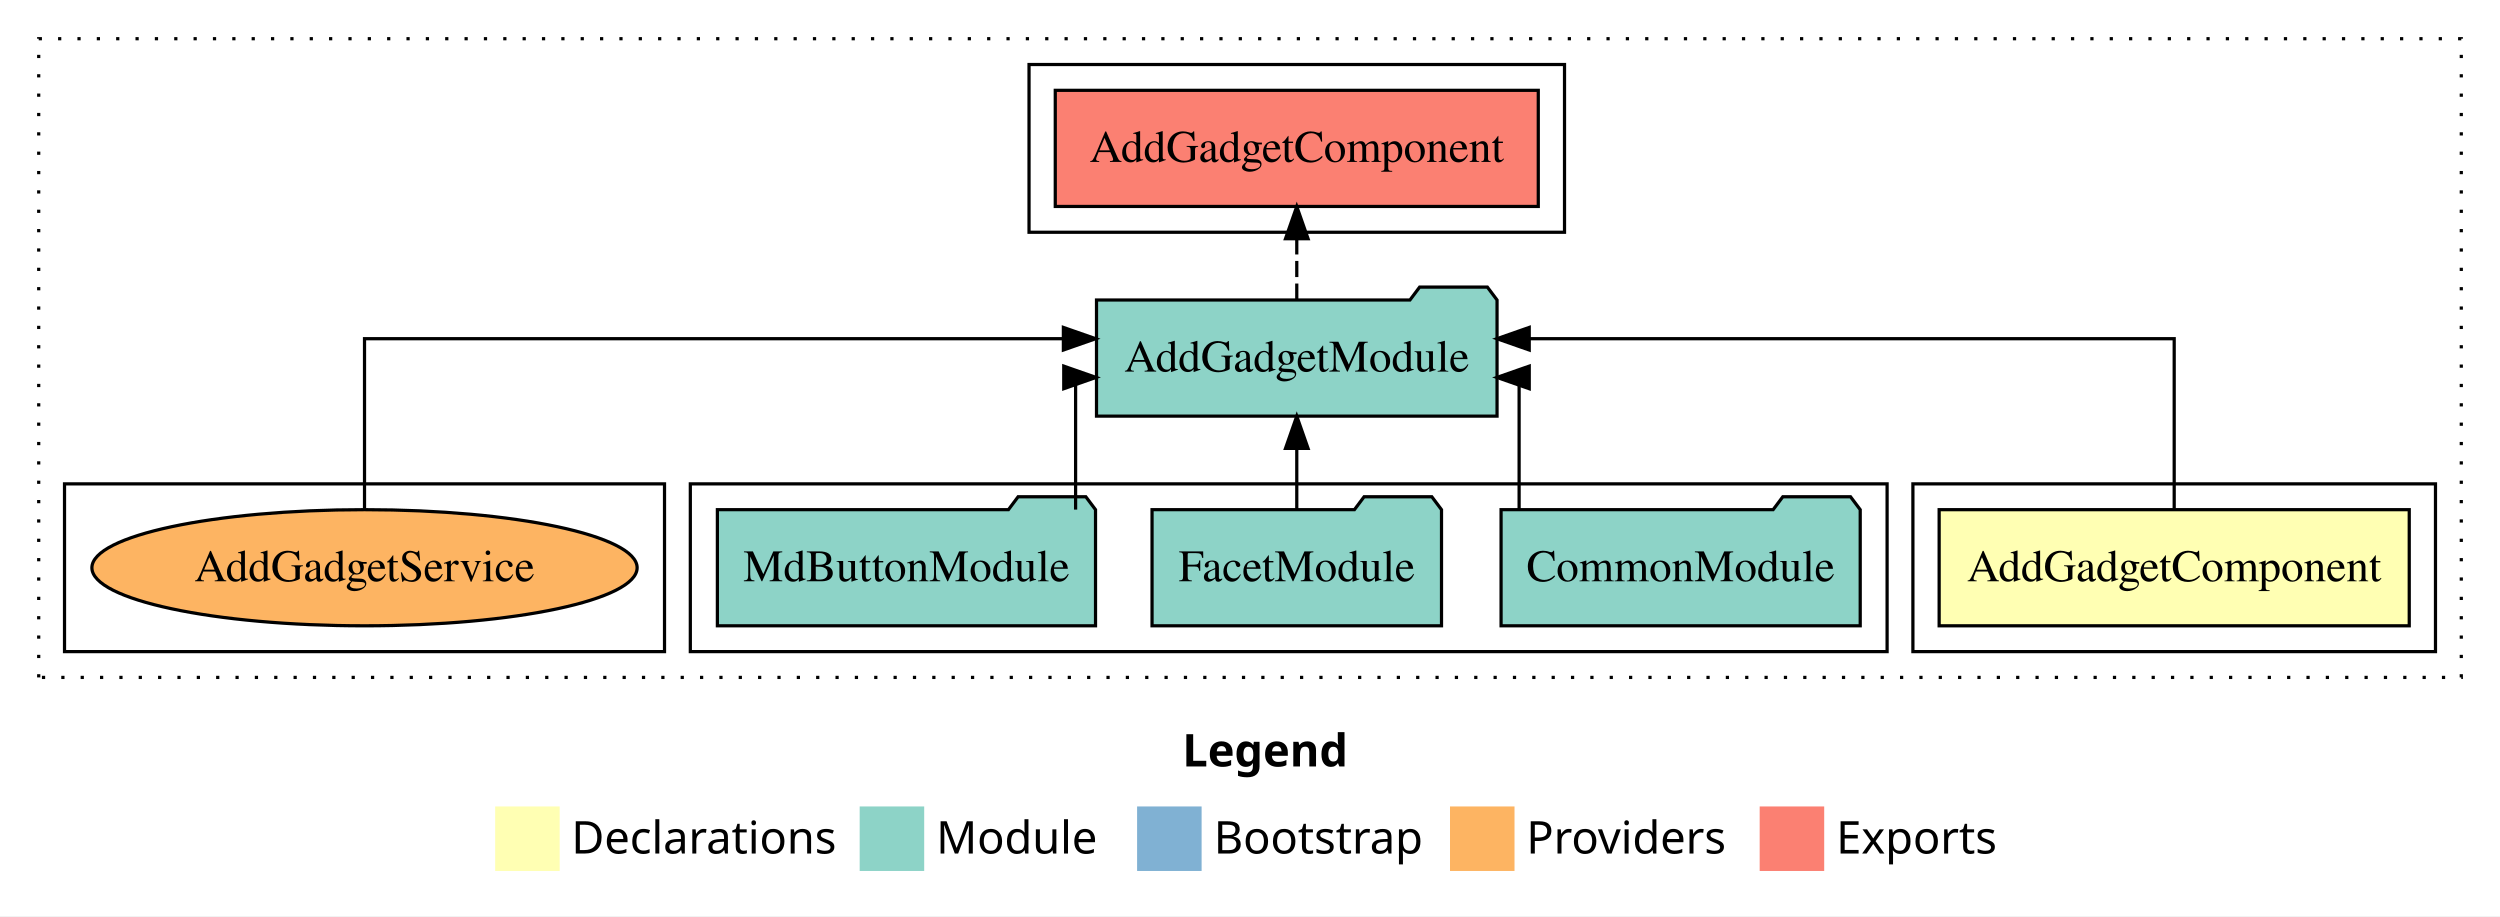
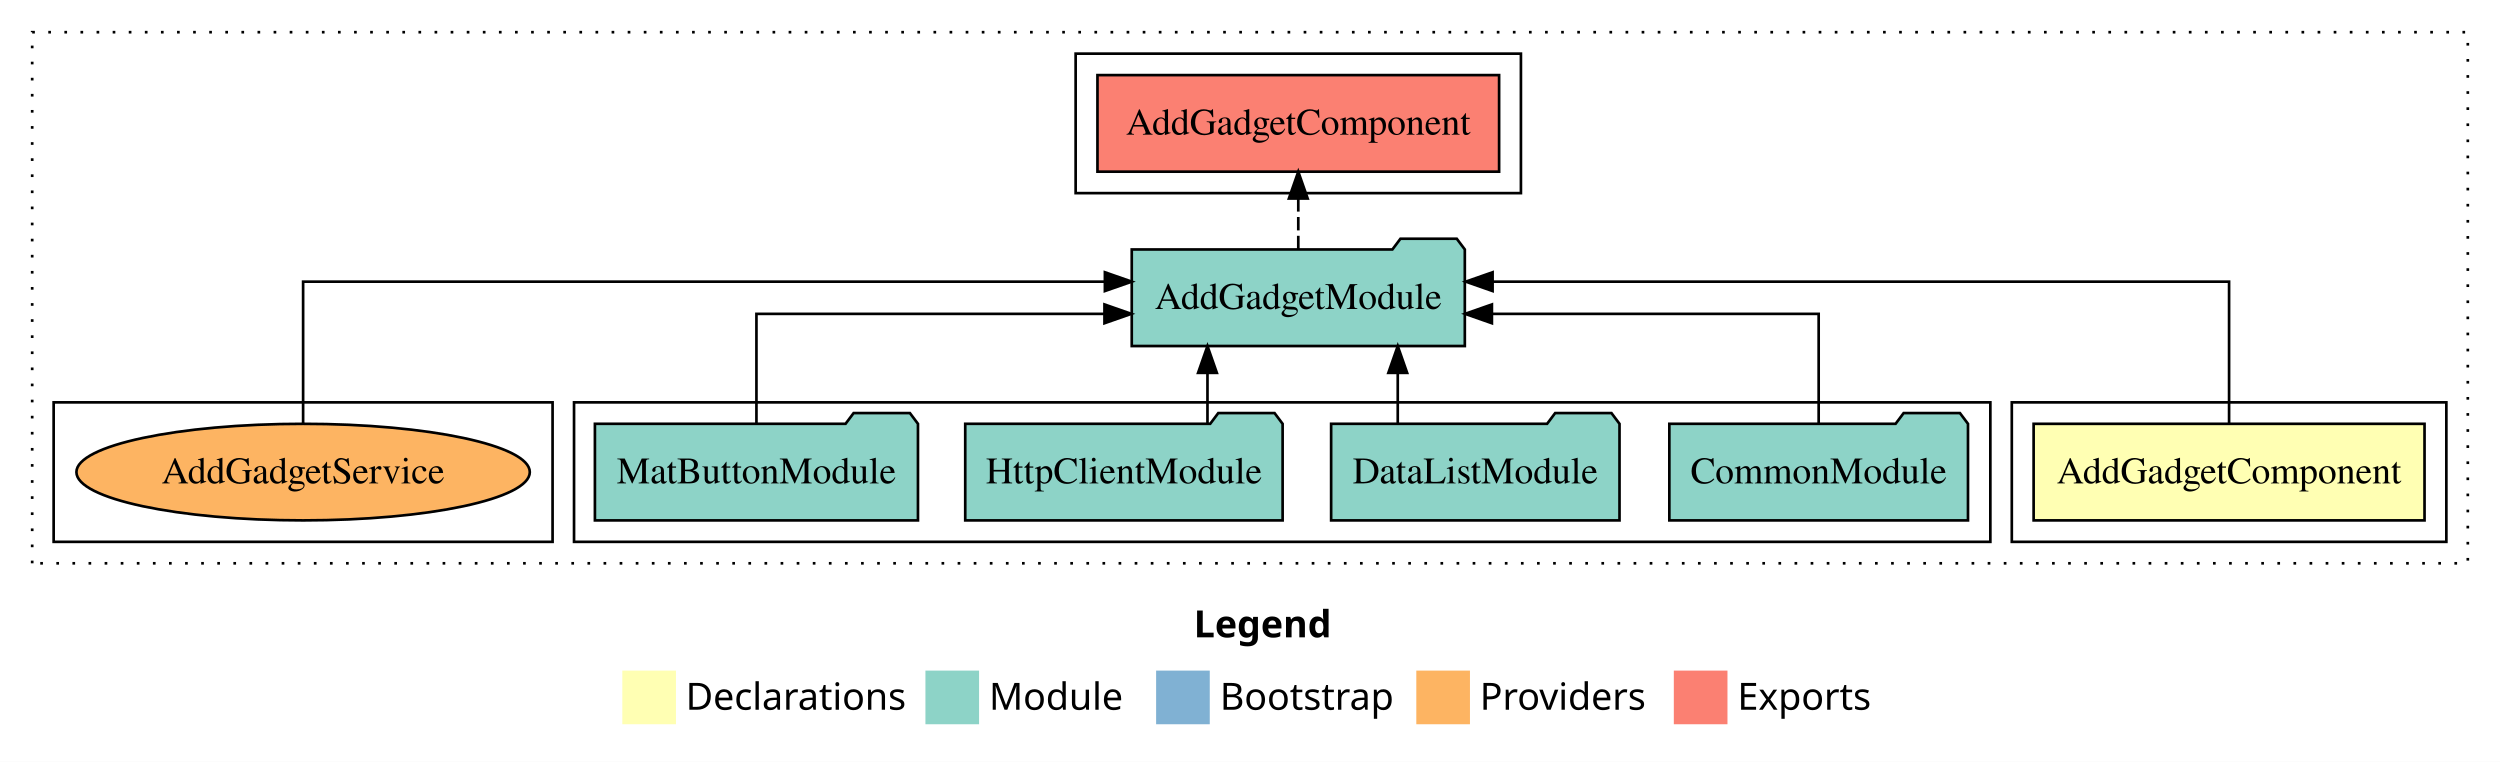
- <svg xmlns="http://www.w3.org/2000/svg" width="775pt" height="284pt" viewBox="0.00 0.00 775.00 284.00">
+ <svg xmlns="http://www.w3.org/2000/svg" width="932pt" height="284pt" viewBox="0.00 0.00 932.00 284.00">
  <g id="graph0" class="graph" transform="scale(1 1) rotate(0) translate(4 280)">
-     <polygon fill="#ffffff" stroke="transparent" points="-4,4 -4,-280 771,-280 771,4 -4,4" />
-     <text text-anchor="start" x="362.509" y="-42.4" font-family="sans-serif" font-weight="bold" font-size="14.00" fill="#000000">Legend</text>
-     <polygon fill="#ffffb3" stroke="transparent" points="149.5,-10 149.5,-30 169.5,-30 169.5,-10 149.5,-10" />
-     <text text-anchor="start" x="173.129" y="-15.4" font-family="sans-serif" font-size="14.00" fill="#000000">  Declarations</text>
-     <polygon fill="#8dd3c7" stroke="transparent" points="262.5,-10 262.5,-30 282.5,-30 282.5,-10 262.5,-10" />
-     <text text-anchor="start" x="286.225" y="-15.4" font-family="sans-serif" font-size="14.00" fill="#000000">  Module</text>
-     <polygon fill="#80b1d3" stroke="transparent" points="348.5,-10 348.5,-30 368.5,-30 368.5,-10 348.5,-10" />
-     <text text-anchor="start" x="372.281" y="-15.4" font-family="sans-serif" font-size="14.00" fill="#000000">  Bootstrap</text>
-     <polygon fill="#fdb462" stroke="transparent" points="445.5,-10 445.5,-30 465.5,-30 465.5,-10 445.5,-10" />
-     <text text-anchor="start" x="469.173" y="-15.4" font-family="sans-serif" font-size="14.00" fill="#000000">  Providers</text>
-     <polygon fill="#fb8072" stroke="transparent" points="541.5,-10 541.5,-30 561.5,-30 561.5,-10 541.5,-10" />
-     <text text-anchor="start" x="565.226" y="-15.4" font-family="sans-serif" font-size="14.00" fill="#000000">  Exports</text>
+     <polygon fill="#ffffff" stroke="transparent" points="-4,4 -4,-280 928,-280 928,4 -4,4" />
+     <text text-anchor="start" x="441.009" y="-42.4" font-family="sans-serif" font-weight="bold" font-size="14.00" fill="#000000">Legend</text>
+     <polygon fill="#ffffb3" stroke="transparent" points="228,-10 228,-30 248,-30 248,-10 228,-10" />
+     <text text-anchor="start" x="251.629" y="-15.4" font-family="sans-serif" font-size="14.00" fill="#000000">  Declarations</text>
+     <polygon fill="#8dd3c7" stroke="transparent" points="341,-10 341,-30 361,-30 361,-10 341,-10" />
+     <text text-anchor="start" x="364.725" y="-15.4" font-family="sans-serif" font-size="14.00" fill="#000000">  Module</text>
+     <polygon fill="#80b1d3" stroke="transparent" points="427,-10 427,-30 447,-30 447,-10 427,-10" />
+     <text text-anchor="start" x="450.781" y="-15.4" font-family="sans-serif" font-size="14.00" fill="#000000">  Bootstrap</text>
+     <polygon fill="#fdb462" stroke="transparent" points="524,-10 524,-30 544,-30 544,-10 524,-10" />
+     <text text-anchor="start" x="547.673" y="-15.4" font-family="sans-serif" font-size="14.00" fill="#000000">  Providers</text>
+     <polygon fill="#fb8072" stroke="transparent" points="620,-10 620,-30 640,-30 640,-10 620,-10" />
+     <text text-anchor="start" x="643.726" y="-15.4" font-family="sans-serif" font-size="14.00" fill="#000000">  Exports</text>
    <g id="clust1" class="cluster">
-       <polygon fill="none" stroke="#000000" stroke-dasharray="1,5" points="8,-70 8,-268 759,-268 759,-70 8,-70" />
+       <polygon fill="none" stroke="#000000" stroke-dasharray="1,5" points="8,-70 8,-268 916,-268 916,-70 8,-70" />
    </g>
    <g id="clust2" class="cluster">
-       <polygon fill="none" stroke="#000000" points="589,-78 589,-130 751,-130 751,-78 589,-78" />
+       <polygon fill="none" stroke="#000000" points="746,-78 746,-130 908,-130 908,-78 746,-78" />
    </g>
    <g id="clust4" class="cluster">
-       <polygon fill="none" stroke="#000000" points="210,-78 210,-130 581,-130 581,-78 210,-78" />
+       <polygon fill="none" stroke="#000000" points="210,-78 210,-130 738,-130 738,-78 210,-78" />
    </g>
    <g id="clust5" class="cluster">
-       <polygon fill="none" stroke="#000000" points="315,-208 315,-260 481,-260 481,-208 315,-208" />
+       <polygon fill="none" stroke="#000000" points="397,-208 397,-260 563,-260 563,-208 397,-208" />
    </g>
    <g id="clust7" class="cluster">
      <polygon fill="none" stroke="#000000" points="16,-78 16,-130 202,-130 202,-78 16,-78" />
    </g>
    <g id="node1" class="node">
-       <polygon fill="#ffffb3" stroke="#000000" points="742.865,-122 597.135,-122 597.135,-86 742.865,-86 742.865,-122" />
-       <text text-anchor="middle" x="670" y="-99.8" font-family="Times,serif" font-size="14.00" fill="#000000">AddGadgetComponent</text>
+       <polygon fill="#ffffb3" stroke="#000000" points="899.865,-122 754.135,-122 754.135,-86 899.865,-86 899.865,-122" />
+       <text text-anchor="middle" x="827" y="-99.8" font-family="Times,serif" font-size="14.00" fill="#000000">AddGadgetComponent</text>
    </g>
    <g id="node2" class="node">
-       <polygon fill="#8dd3c7" stroke="#000000" points="460.083,-187 457.083,-191 436.083,-191 433.083,-187 335.917,-187 335.917,-151 460.083,-151 460.083,-187" />
-       <text text-anchor="middle" x="398" y="-164.8" font-family="Times,serif" font-size="14.00" fill="#000000">AddGadgetModule</text>
+       <polygon fill="#8dd3c7" stroke="#000000" points="542.083,-187 539.083,-191 518.083,-191 515.083,-187 417.917,-187 417.917,-151 542.083,-151 542.083,-187" />
+       <text text-anchor="middle" x="480" y="-164.8" font-family="Times,serif" font-size="14.00" fill="#000000">AddGadgetModule</text>
    </g>
    <g id="edge1" class="edge">
-       <path fill="none" stroke="#000000" d="M670,-122.284C670,-143.321 670,-175 670,-175 670,-175 470.061,-175 470.061,-175" />
-       <polygon fill="#000000" stroke="#000000" points="470.061,-171.5 460.061,-175 470.061,-178.5 470.061,-171.5" />
+       <path fill="none" stroke="#000000" d="M827,-122.284C827,-143.321 827,-175 827,-175 827,-175 552.437,-175 552.437,-175" />
+       <polygon fill="#000000" stroke="#000000" points="552.437,-171.5 542.437,-175 552.437,-178.5 552.437,-171.5" />
+     </g>
+     <g id="node7" class="node">
+       <polygon fill="#fb8072" stroke="#000000" points="554.866,-252 405.134,-252 405.134,-216 554.866,-216 554.866,-252" />
+       <text text-anchor="middle" x="480" y="-229.8" font-family="Times,serif" font-size="14.00" fill="#000000">AddGadgetComponent </text>
+     </g>
+     <g id="edge6" class="edge">
+       <path fill="none" stroke="#000000" stroke-dasharray="5,2" d="M480,-187.106C480,-187.106 480,-205.991 480,-205.991" />
+       <polygon fill="#000000" stroke="#000000" points="476.5,-205.991 480,-215.991 483.5,-205.991 476.5,-205.991" />
+     </g>
+     <g id="node3" class="node">
+       <polygon fill="#8dd3c7" stroke="#000000" points="729.668,-122 726.668,-126 705.668,-126 702.668,-122 618.332,-122 618.332,-86 729.668,-86 729.668,-122" />
+       <text text-anchor="middle" x="674" y="-99.8" font-family="Times,serif" font-size="14.00" fill="#000000">CommonModule</text>
+     </g>
+     <g id="edge2" class="edge">
+       <path fill="none" stroke="#000000" d="M674,-122.022C674,-139.373 674,-163 674,-163 674,-163 552.183,-163 552.183,-163" />
+       <polygon fill="#000000" stroke="#000000" points="552.183,-159.5 542.183,-163 552.183,-166.5 552.183,-159.5" />
+     </g>
+     <g id="node4" class="node">
+       <polygon fill="#8dd3c7" stroke="#000000" points="599.755,-122 596.755,-126 575.755,-126 572.755,-122 492.245,-122 492.245,-86 599.755,-86 599.755,-122" />
+       <text text-anchor="middle" x="546" y="-99.8" font-family="Times,serif" font-size="14.00" fill="#000000">DataListModule</text>
+     </g>
+     <g id="edge3" class="edge">
+       <path fill="none" stroke="#000000" d="M517.082,-122.106C517.082,-122.106 517.082,-140.991 517.082,-140.991" />
+       <polygon fill="#000000" stroke="#000000" points="513.582,-140.991 517.082,-150.991 520.582,-140.991 513.582,-140.991" />
+     </g>
+     <g id="node5" class="node">
+       <polygon fill="#8dd3c7" stroke="#000000" points="474.161,-122 471.161,-126 450.161,-126 447.161,-122 355.839,-122 355.839,-86 474.161,-86 474.161,-122" />
+       <text text-anchor="middle" x="415" y="-99.8" font-family="Times,serif" font-size="14.00" fill="#000000">HttpClientModule</text>
+     </g>
+     <g id="edge4" class="edge">
+       <path fill="none" stroke="#000000" d="M446.144,-122.106C446.144,-122.106 446.144,-140.991 446.144,-140.991" />
+       <polygon fill="#000000" stroke="#000000" points="442.644,-140.991 446.144,-150.991 449.644,-140.991 442.644,-140.991" />
    </g>
    <g id="node6" class="node">
-       <polygon fill="#fb8072" stroke="#000000" points="472.866,-252 323.134,-252 323.134,-216 472.866,-216 472.866,-252" />
-       <text text-anchor="middle" x="398" y="-229.8" font-family="Times,serif" font-size="14.00" fill="#000000">AddGadgetComponent </text>
+       <polygon fill="#8dd3c7" stroke="#000000" points="338.218,-122 335.218,-126 314.218,-126 311.218,-122 217.782,-122 217.782,-86 338.218,-86 338.218,-122" />
+       <text text-anchor="middle" x="278" y="-99.8" font-family="Times,serif" font-size="14.00" fill="#000000">MatButtonModule</text>
    </g>
    <g id="edge5" class="edge">
-       <path fill="none" stroke="#000000" stroke-dasharray="5,2" d="M398,-187.106C398,-187.106 398,-205.991 398,-205.991" />
-       <polygon fill="#000000" stroke="#000000" points="394.5,-205.991 398,-215.991 401.5,-205.991 394.5,-205.991" />
+       <path fill="none" stroke="#000000" d="M278,-122.022C278,-139.373 278,-163 278,-163 278,-163 407.745,-163 407.745,-163" />
+       <polygon fill="#000000" stroke="#000000" points="407.745,-166.5 417.745,-163 407.745,-159.5 407.745,-166.5" />
    </g>
-     <g id="node3" class="node">
-       <polygon fill="#8dd3c7" stroke="#000000" points="572.668,-122 569.668,-126 548.668,-126 545.668,-122 461.332,-122 461.332,-86 572.668,-86 572.668,-122" />
-       <text text-anchor="middle" x="517" y="-99.8" font-family="Times,serif" font-size="14.00" fill="#000000">CommonModule</text>
-     </g>
-     <g id="edge2" class="edge">
-       <path fill="none" stroke="#000000" d="M466.925,-122.022C466.925,-139.373 466.925,-163 466.925,-163 466.925,-163 466.238,-163 466.238,-163" />
-       <polygon fill="#000000" stroke="#000000" points="470.064,-159.5 460.064,-163 470.064,-166.5 470.064,-159.5" />
-     </g>
-     <g id="node4" class="node">
-       <polygon fill="#8dd3c7" stroke="#000000" points="442.867,-122 439.867,-126 418.867,-126 415.867,-122 353.133,-122 353.133,-86 442.867,-86 442.867,-122" />
-       <text text-anchor="middle" x="398" y="-99.8" font-family="Times,serif" font-size="14.00" fill="#000000">FacetModule</text>
-     </g>
-     <g id="edge3" class="edge">
-       <path fill="none" stroke="#000000" d="M398,-122.106C398,-122.106 398,-140.991 398,-140.991" />
-       <polygon fill="#000000" stroke="#000000" points="394.5,-140.991 398,-150.991 401.5,-140.991 394.5,-140.991" />
-     </g>
-     <g id="node5" class="node">
-       <polygon fill="#8dd3c7" stroke="#000000" points="335.612,-122 332.612,-126 311.612,-126 308.612,-122 218.388,-122 218.388,-86 335.612,-86 335.612,-122" />
-       <text text-anchor="middle" x="277" y="-99.8" font-family="Times,serif" font-size="14.00" fill="#000000">MdButtonModule</text>
-     </g>
-     <g id="edge4" class="edge">
-       <path fill="none" stroke="#000000" d="M329.437,-122.022C329.437,-139.373 329.437,-163 329.437,-163 329.437,-163 330.069,-163 330.069,-163" />
-       <polygon fill="#000000" stroke="#000000" points="325.764,-166.5 335.764,-163 325.764,-159.5 325.764,-166.5" />
-     </g>
-     <g id="node7" class="node">
+     <g id="node8" class="node">
      <ellipse fill="#fdb462" stroke="#000000" cx="109" cy="-104" rx="84.511" ry="18" />
      <text text-anchor="middle" x="109" y="-99.8" font-family="Times,serif" font-size="14.00" fill="#000000">AddGadgetService</text>
    </g>
-     <g id="edge6" class="edge">
-       <path fill="none" stroke="#000000" d="M109,-122.284C109,-143.321 109,-175 109,-175 109,-175 325.647,-175 325.647,-175" />
-       <polygon fill="#000000" stroke="#000000" points="325.647,-178.5 335.647,-175 325.647,-171.5 325.647,-178.5" />
+     <g id="edge7" class="edge">
+       <path fill="none" stroke="#000000" d="M109,-122.284C109,-143.321 109,-175 109,-175 109,-175 407.903,-175 407.903,-175" />
+       <polygon fill="#000000" stroke="#000000" points="407.903,-178.5 417.903,-175 407.903,-171.5 407.903,-178.5" />
    </g>
  </g>
</svg>
